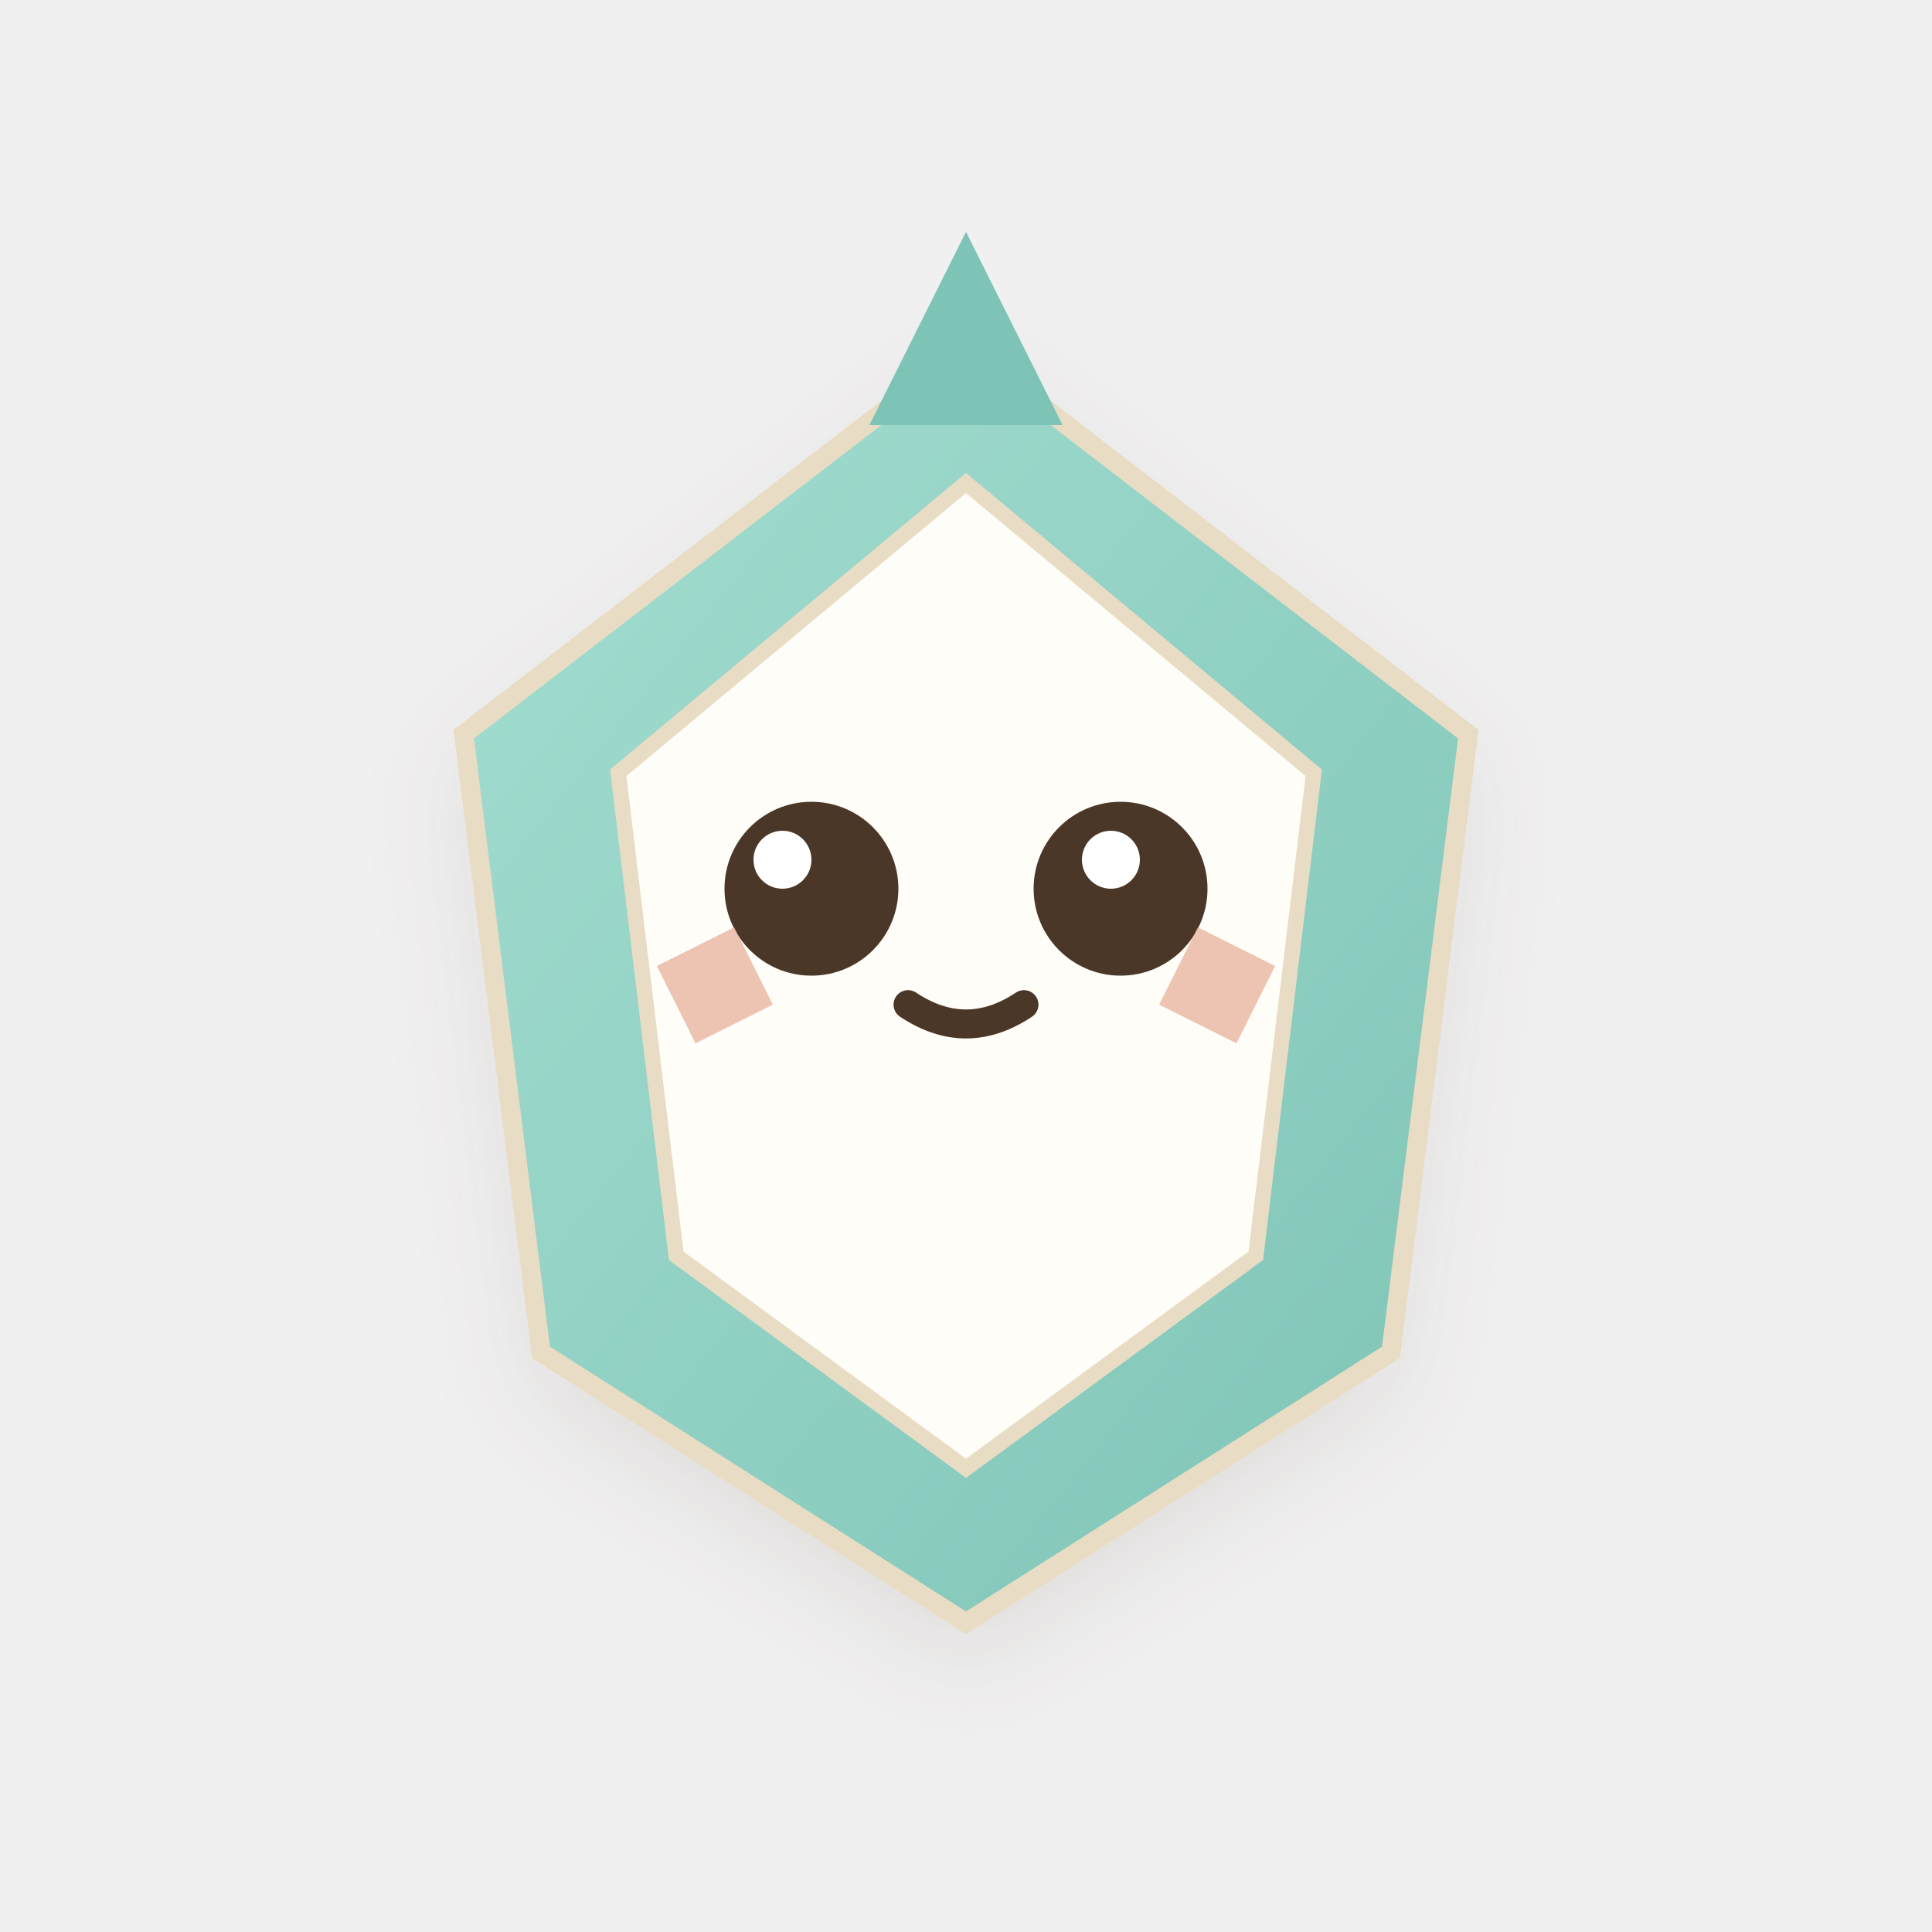
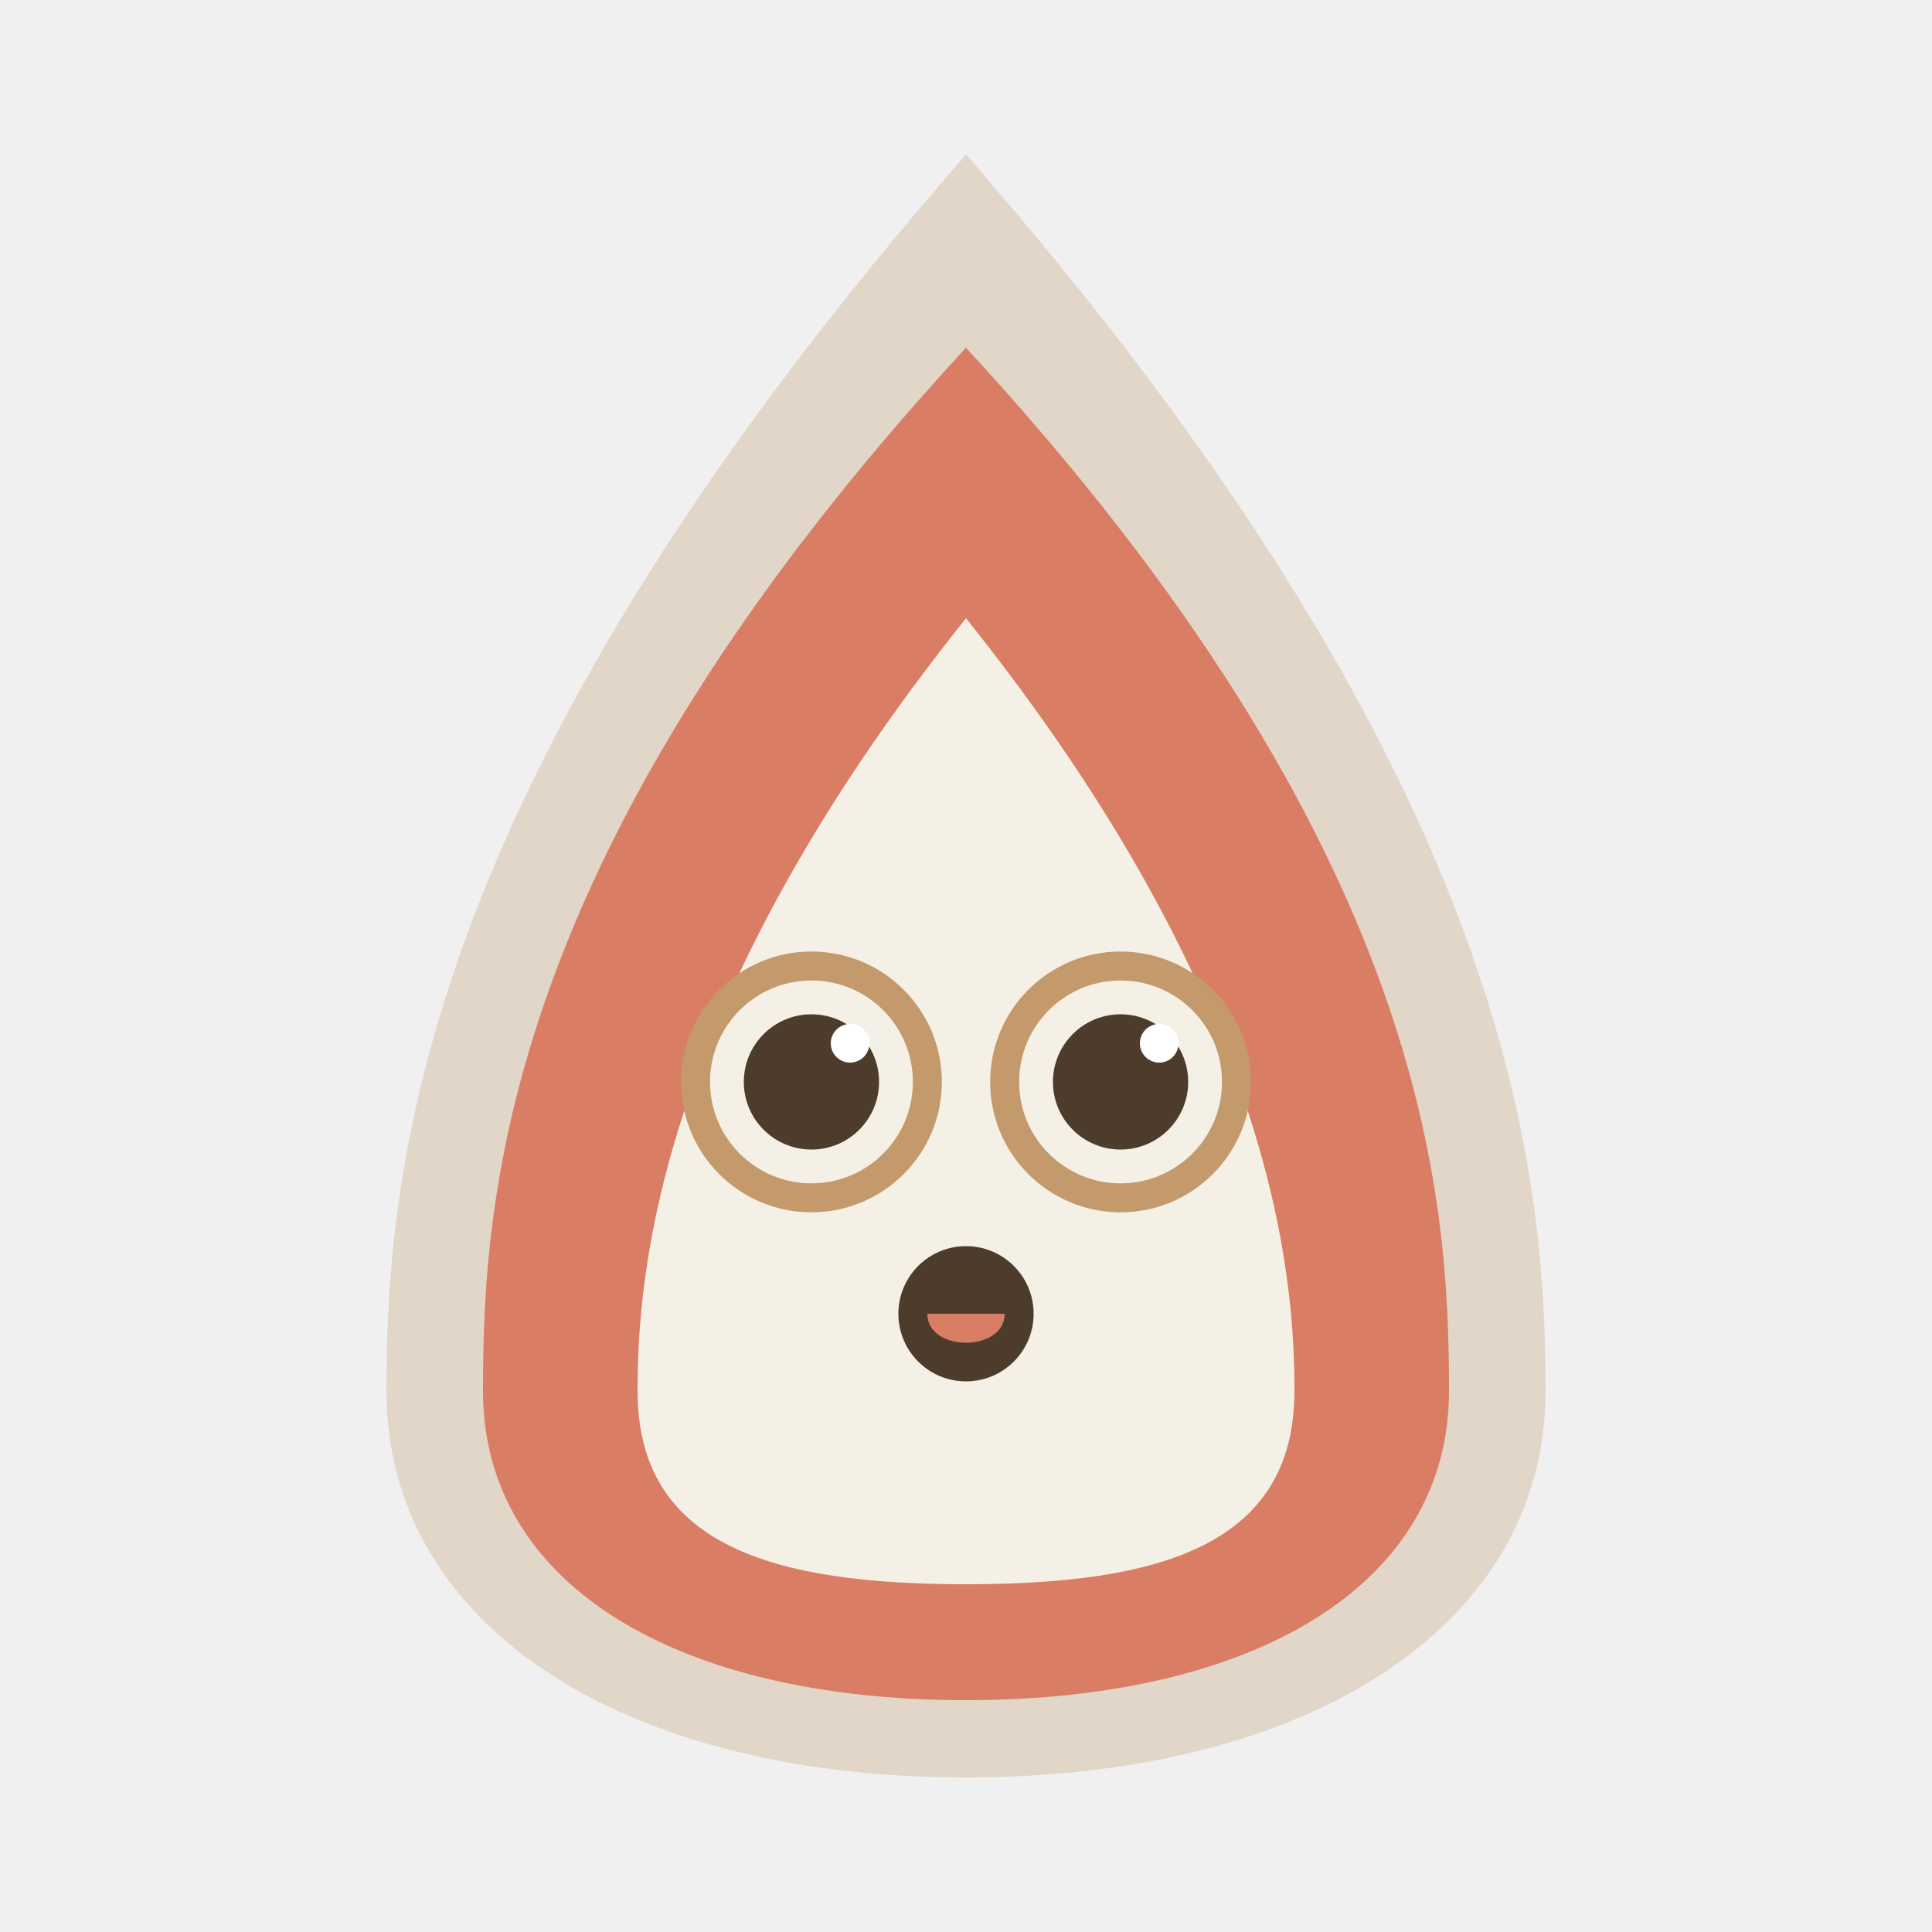
<svg xmlns="http://www.w3.org/2000/svg" viewBox="0 0 100 100">
-   <defs>
-     <linearGradient id="tealGrad" x1="0%" y1="0%" x2="100%" y2="100%">
-       <stop offset="0%" stop-color="#a4ded1" />
-       <stop offset="100%" stop-color="#7ec4b6" />
-     </linearGradient>
-     <filter id="shadow" x="-20%" y="-20%" width="140%" height="140%">
-       <feDropShadow dx="0" dy="2" stdDeviation="2.5" flood-color="#7a6255" flood-opacity="0.12" />
-     </filter>
-   </defs>
-   <g filter="url(#shadow)">
-     <path d="M 50 18 L 76 38 L 72 70 L 50 84 L 28 70 L 24 38 Z" fill="url(#tealGrad)" stroke="#e8dcc4" stroke-width="1" />
-   </g>
-   <path d="M 50 25 L 68 40 L 65 65 L 50 76 L 35 65 L 32 40 Z" fill="#fffdf8" stroke="#e8dcc4" stroke-width="0.8" />
-   <circle cx="42" cy="46" r="4.5" fill="#4a3728" />
-   <circle cx="58" cy="46" r="4.5" fill="#4a3728" />
-   <circle cx="40.5" cy="44.5" r="1.5" fill="#ffffff" />
-   <circle cx="57.5" cy="44.5" r="1.5" fill="#ffffff" />
-   <path d="M 47 52 Q 50 54 53 52" fill="none" stroke="#4a3728" stroke-width="1.5" stroke-linecap="round" />
-   <polygon points="34,50 38,48 40,52 36,54" fill="#e8b4a0" opacity="0.8" />
-   <polygon points="66,50 62,48 60,52 64,54" fill="#e8b4a0" opacity="0.8" />
-   <path d="M 45 22 L 50 12 L 55 22" fill="#7ec4b6" />
+   <path d="M 50 8 C 22 40 20 60 20 72 C 20 84 32 92 50 92 C 68 92 80 84 80 72 C 80 60 78 40 50 8 Z" fill="#c49a6c" opacity="0.3" />
+   <path d="M 50 18 C 26 44 25 62 25 72 C 25 82 35 88 50 88 C 65 88 75 82 75 72 C 75 62 74 44 50 18 Z" fill="#d97d64" />
+   <path d="M 50 32 C 34 52 33 66 33 72 C 33 80 40 82 50 82 C 60 82 67 80 67 72 C 67 66 66 52 50 32 Z" fill="#f5f0e6" />
+   <circle cx="42" cy="56" r="6" fill="#f5f0e6" stroke="#c49a6c" stroke-width="1.5" />
+   <circle cx="42" cy="56" r="3.5" fill="#4d3b2b" />
+   <circle cx="44" cy="54" r="1" fill="#fff" />
+   <circle cx="58" cy="56" r="6" fill="#f5f0e6" stroke="#c49a6c" stroke-width="1.5" />
+   <circle cx="58" cy="56" r="3.5" fill="#4d3b2b" />
+   <circle cx="60" cy="54" r="1" fill="#fff" />
+   <circle cx="50" cy="68" r="3.5" fill="#4d3b2b" />
+   <path d="M 48 68 C 48 70 52 70 52 68 Z" fill="#d97d64" />
</svg>
